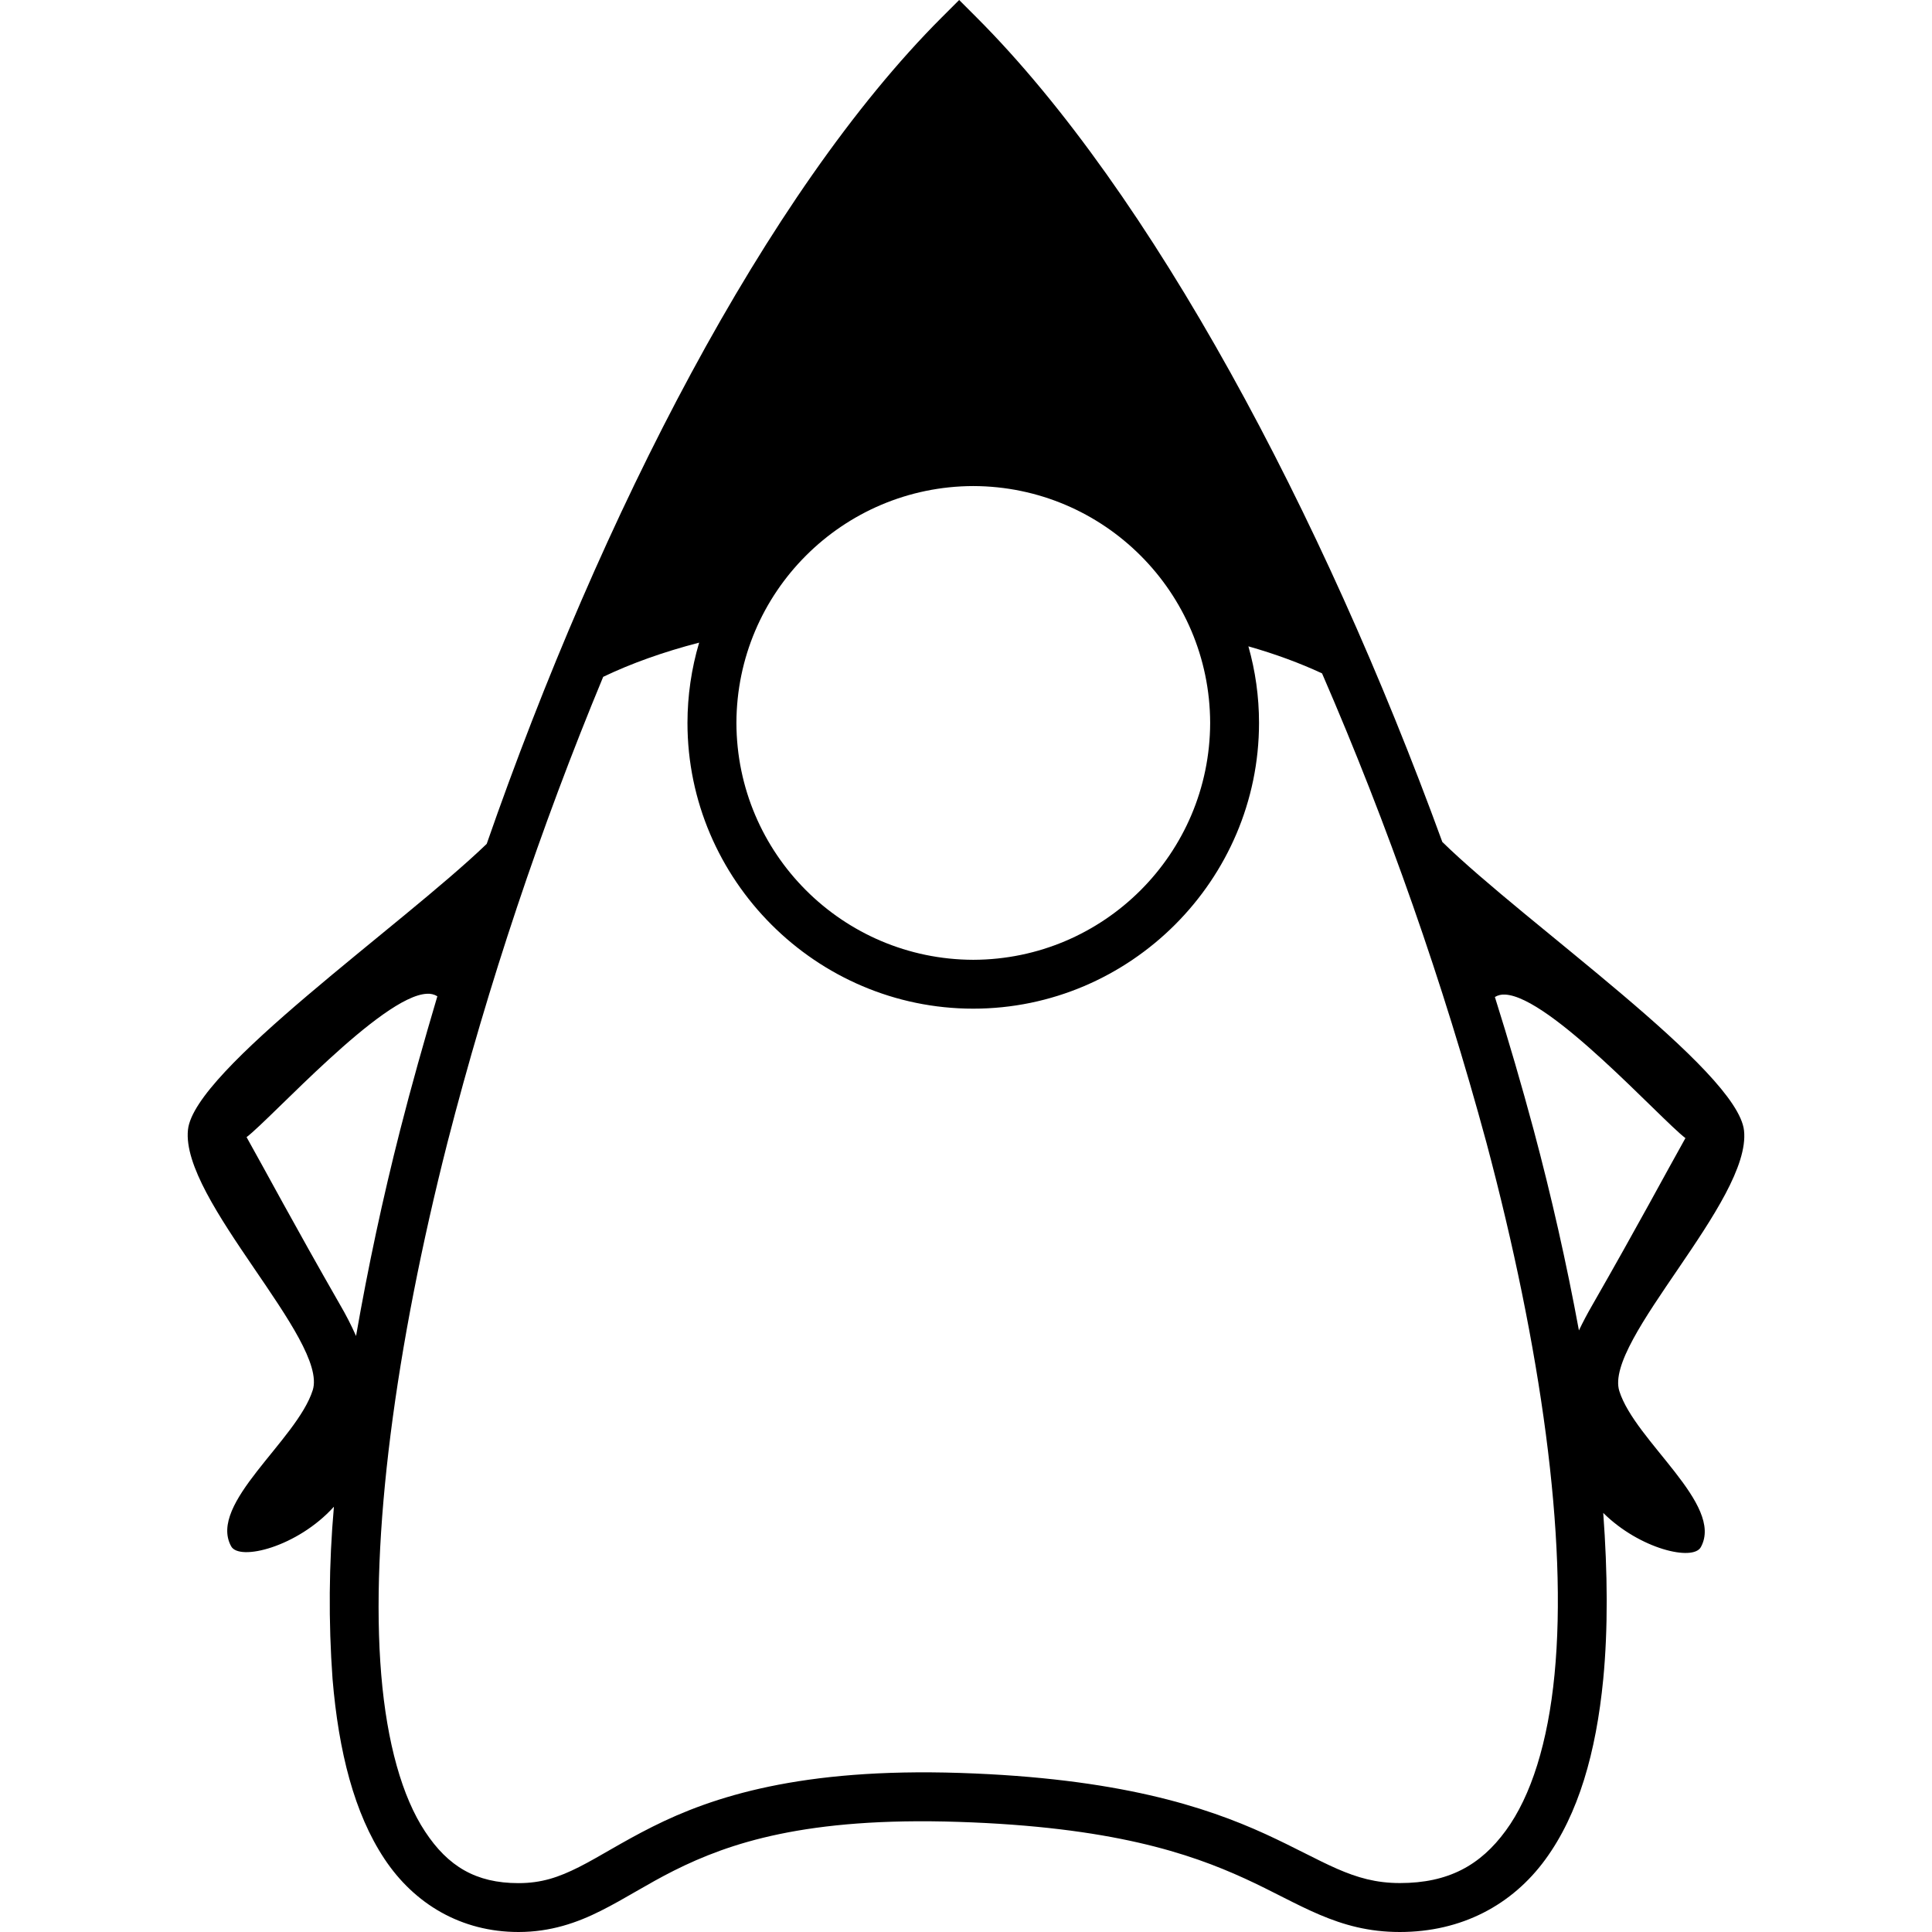
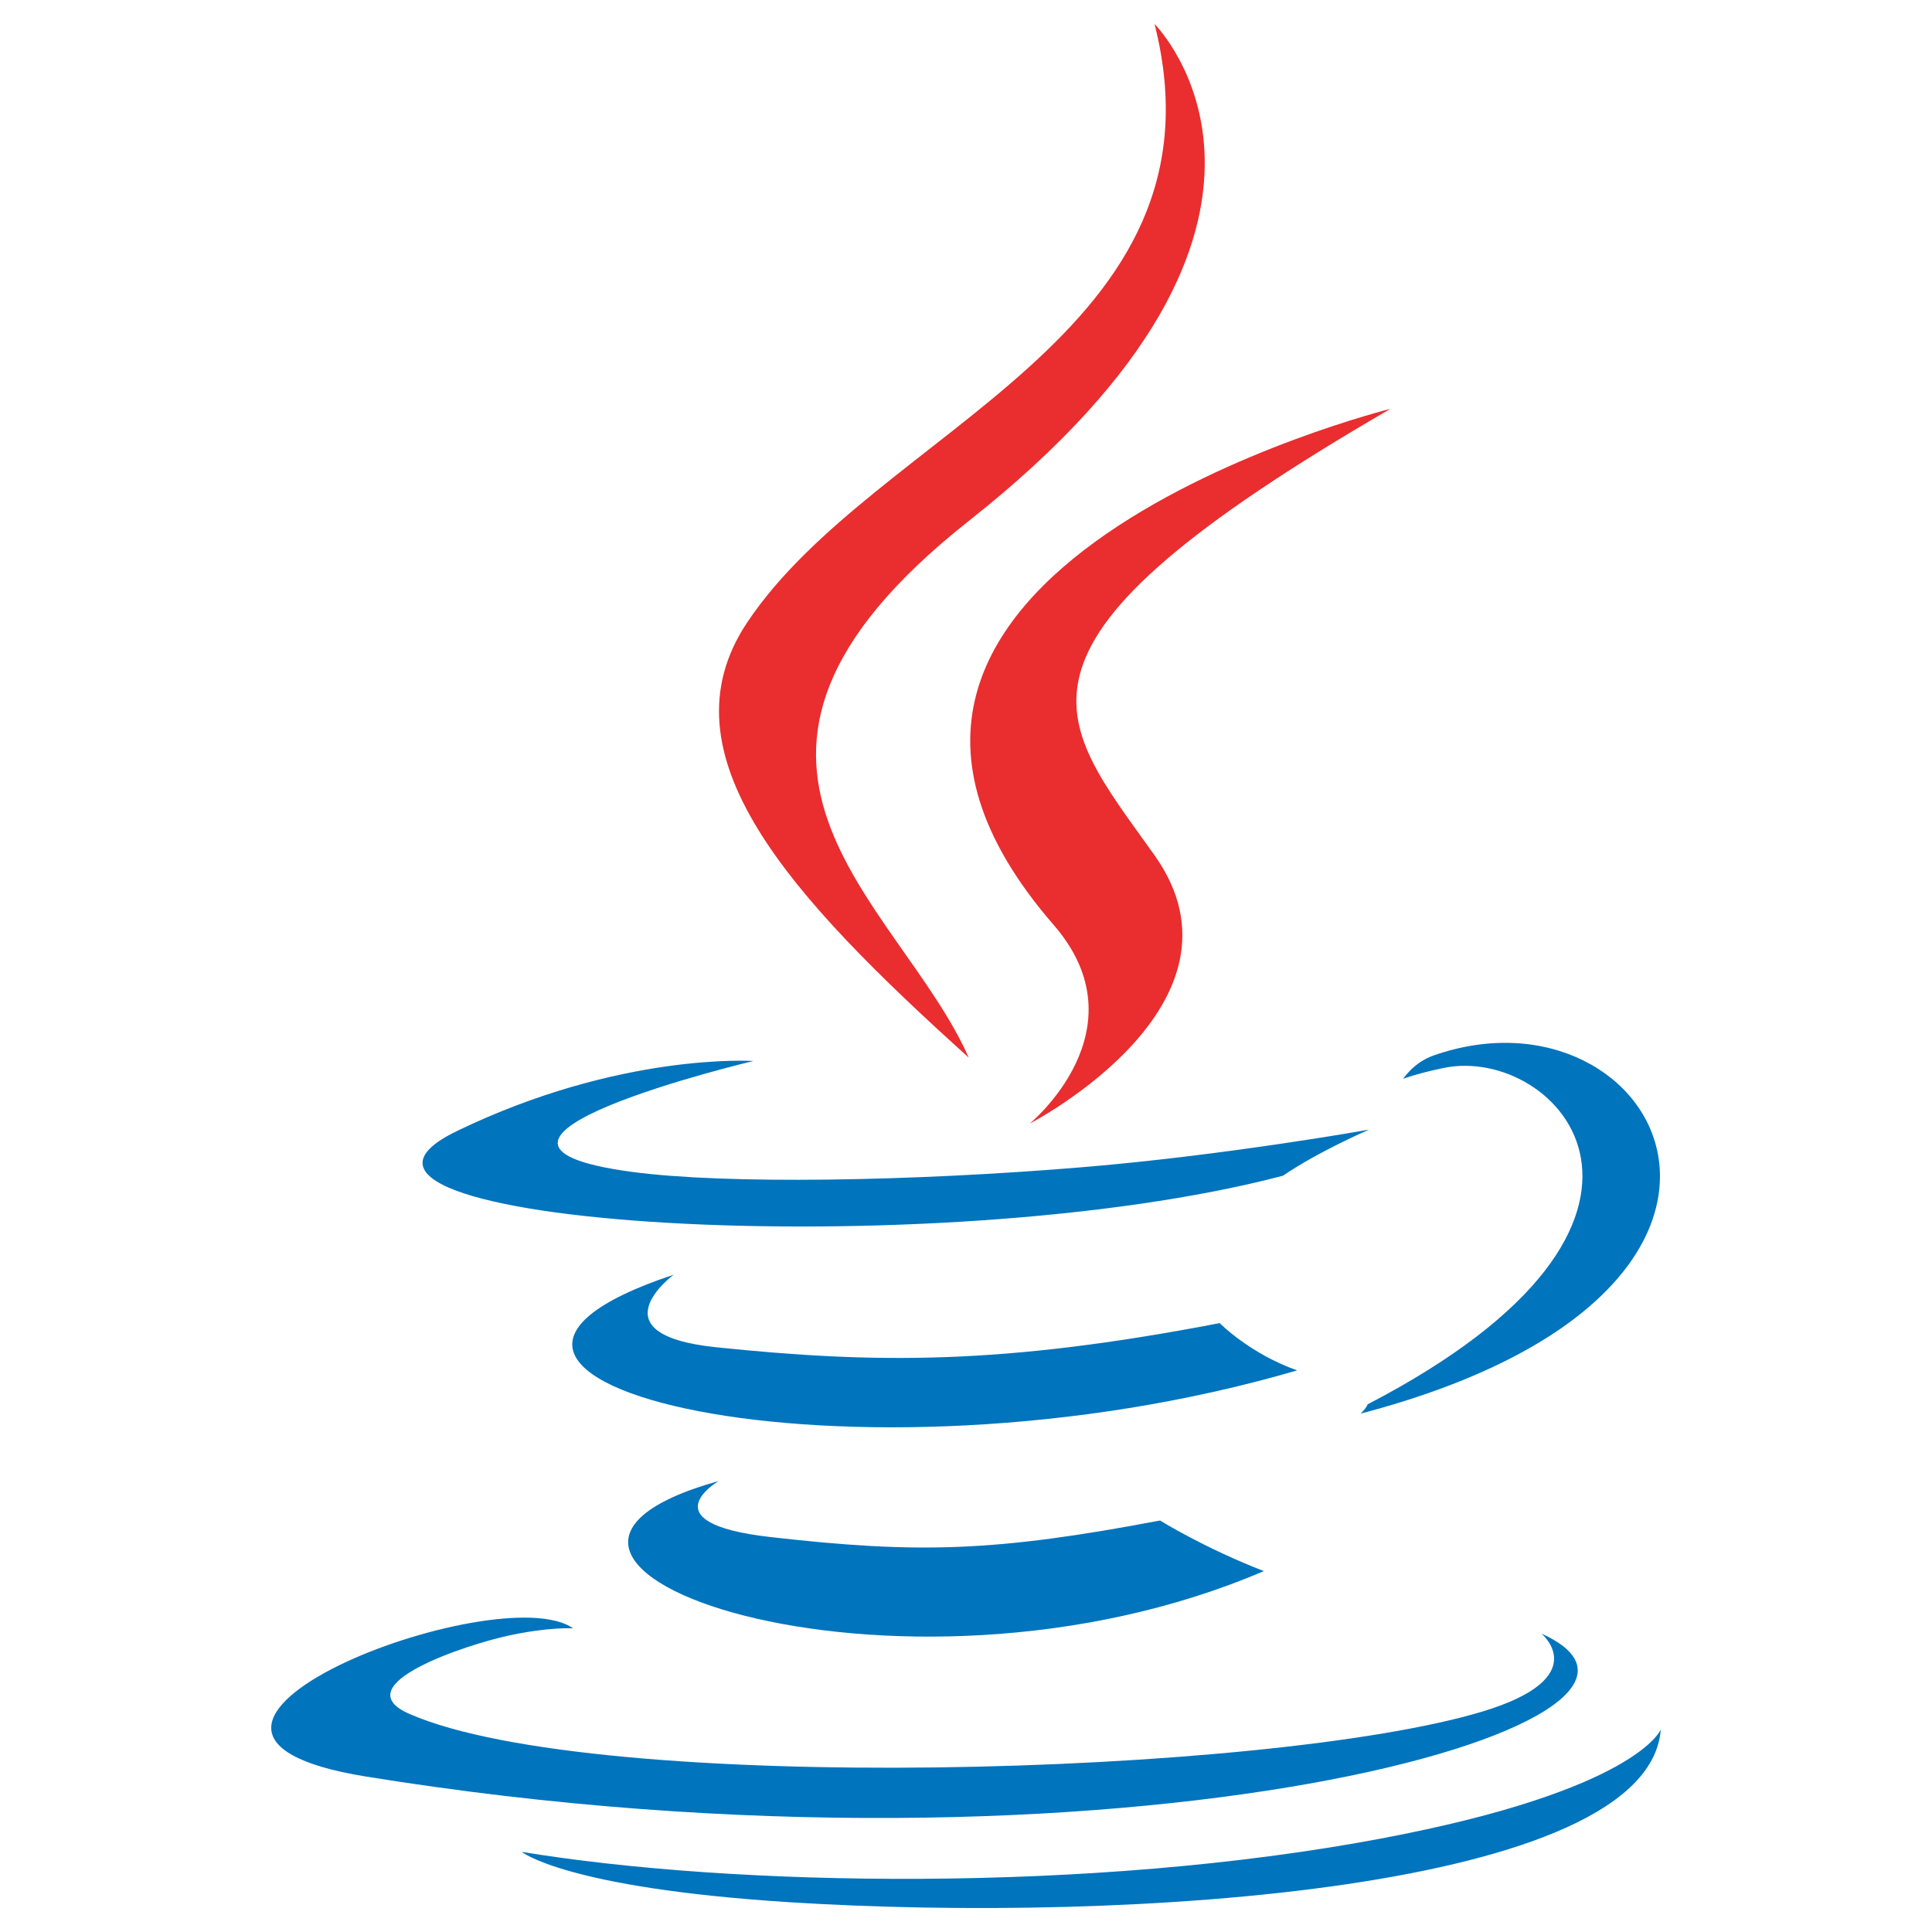
- <svg xmlns="http://www.w3.org/2000/svg" fill="#000000" role="img" viewBox="0 0 24 24">
-   <path d="M11.915 0 11.7.215C9.515 2.4 7.47 6.39 6.046 10.483c-1.064 1.024-3.633 2.81-3.711 3.551-.093.87 1.746 2.611 1.55 3.235-.198.625-1.304 1.408-1.014 1.939.1.188.823.011 1.277-.491a13.389 13.389 0 0 0-.017 2.14c.076.906.27 1.668.643 2.232.372.563.956.911 1.667.911.397 0 .727-.114 1.024-.264.298-.149.571-.33.91-.5.68-.34 1.634-.666 3.53-.604 1.903.062 2.872.39 3.559.704.687.314 1.15.664 1.925.664.767 0 1.395-.336 1.807-.9.412-.563.631-1.33.72-2.24.06-.623.055-1.32 0-2.066.454.45 1.117.604 1.213.424.29-.53-.816-1.314-1.013-1.937-.198-.624 1.642-2.366 1.549-3.236-.08-.748-2.707-2.568-3.748-3.586C16.428 6.374 14.308 2.394 12.13.215zm.175 6.038a2.95 2.95 0 0 1 2.943 2.942 2.95 2.95 0 0 1-2.943 2.943A2.95 2.95 0 0 1 9.148 8.98a2.95 2.95 0 0 1 2.942-2.942zM8.685 7.983a3.515 3.515 0 0 0-.145.997c0 1.951 1.6 3.55 3.55 3.55 1.95 0 3.55-1.598 3.55-3.55 0-.329-.046-.648-.132-.951.334.095.64.208.915.336a42.699 42.699 0 0 1 2.042 5.829c.678 2.545 1.01 4.92.846 6.607-.082.844-.29 1.51-.606 1.94-.315.431-.713.651-1.315.651-.593 0-.932-.27-1.673-.61-.741-.338-1.825-.694-3.792-.758-1.974-.064-3.073.293-3.821.669-.375.188-.659.373-.911.5s-.466.2-.752.2c-.53 0-.876-.209-1.16-.64-.285-.43-.474-1.101-.545-1.948-.141-1.693.176-4.069.823-6.614a43.155 43.155 0 0 1 1.934-5.783c.348-.167.749-.31 1.192-.425zm-3.382 4.362a.216.216 0 0 1 .13.031c-.166.56-.323 1.116-.463 1.665a33.849 33.849 0 0 0-.547 2.555 3.9 3.9 0 0 0-.2-.39c-.58-1.012-.914-1.642-1.16-2.08.315-.24 1.679-1.755 2.24-1.781zm13.394.01c.562.027 1.926 1.543 2.24 1.783-.246.438-.58 1.068-1.16 2.08a4.428 4.428 0 0 0-.163.309 32.354 32.354 0 0 0-.562-2.49 40.579 40.579 0 0 0-.482-1.652.216.216 0 0 1 .127-.03z" />
+ <svg xmlns="http://www.w3.org/2000/svg" viewBox="0 0 128 128">
+   <path fill="#0074BD" d="M47.617 98.12s-4.767 2.774 3.397 3.71c9.892 1.13 14.947.968 25.845-1.092 0 0 2.871 1.795 6.873 3.351-24.439 10.47-55.308-.607-36.115-5.969zm-2.988-13.665s-5.348 3.959 2.823 4.805c10.567 1.091 18.91 1.18 33.354-1.6 0 0 1.993 2.025 5.132 3.131-29.542 8.64-62.446.68-41.309-6.336z" />
+   <path fill="#EA2D2E" d="M69.802 61.271c6.025 6.935-1.58 13.17-1.58 13.17s15.289-7.891 8.269-17.777c-6.559-9.215-11.587-13.792 15.635-29.58 0 .001-42.731 10.67-22.324 34.187z" />
+   <path fill="#0074BD" d="M102.123 108.229s3.529 2.91-3.888 5.159c-14.102 4.272-58.706 5.56-71.094.171-4.451-1.938 3.899-4.625 6.526-5.192 2.739-.593 4.303-.485 4.303-.485-4.953-3.487-32.013 6.85-13.743 9.815 49.821 8.076 90.817-3.637 77.896-9.468zM49.912 70.294s-22.686 5.389-8.033 7.348c6.188.828 18.518.638 30.011-.326 9.39-.789 18.813-2.474 18.813-2.474s-3.308 1.419-5.704 3.053c-23.042 6.061-67.544 3.238-54.731-2.958 10.832-5.239 19.644-4.643 19.644-4.643zm40.697 22.747c23.421-12.167 12.591-23.86 5.032-22.285-1.848.385-2.677.72-2.677.72s.688-1.079 2-1.543c14.953-5.255 26.451 15.503-4.823 23.725 0-.002.359-.327.468-.617z" />
+   <path fill="#EA2D2E" d="M76.491 1.587S89.459 14.563 64.188 34.51c-20.266 16.006-4.621 25.13-.007 35.559-11.831-10.673-20.509-20.07-14.688-28.815C58.041 28.42 81.722 22.195 76.491 1.587z" />
+   <path fill="#0074BD" d="M52.214 126.021c22.476 1.437 57-.8 57.817-11.436 0 0-1.571 4.032-18.577 7.231-19.186 3.612-42.854 3.191-56.887.874 0 .001 2.875 2.381 17.647 3.331z" />
</svg>
